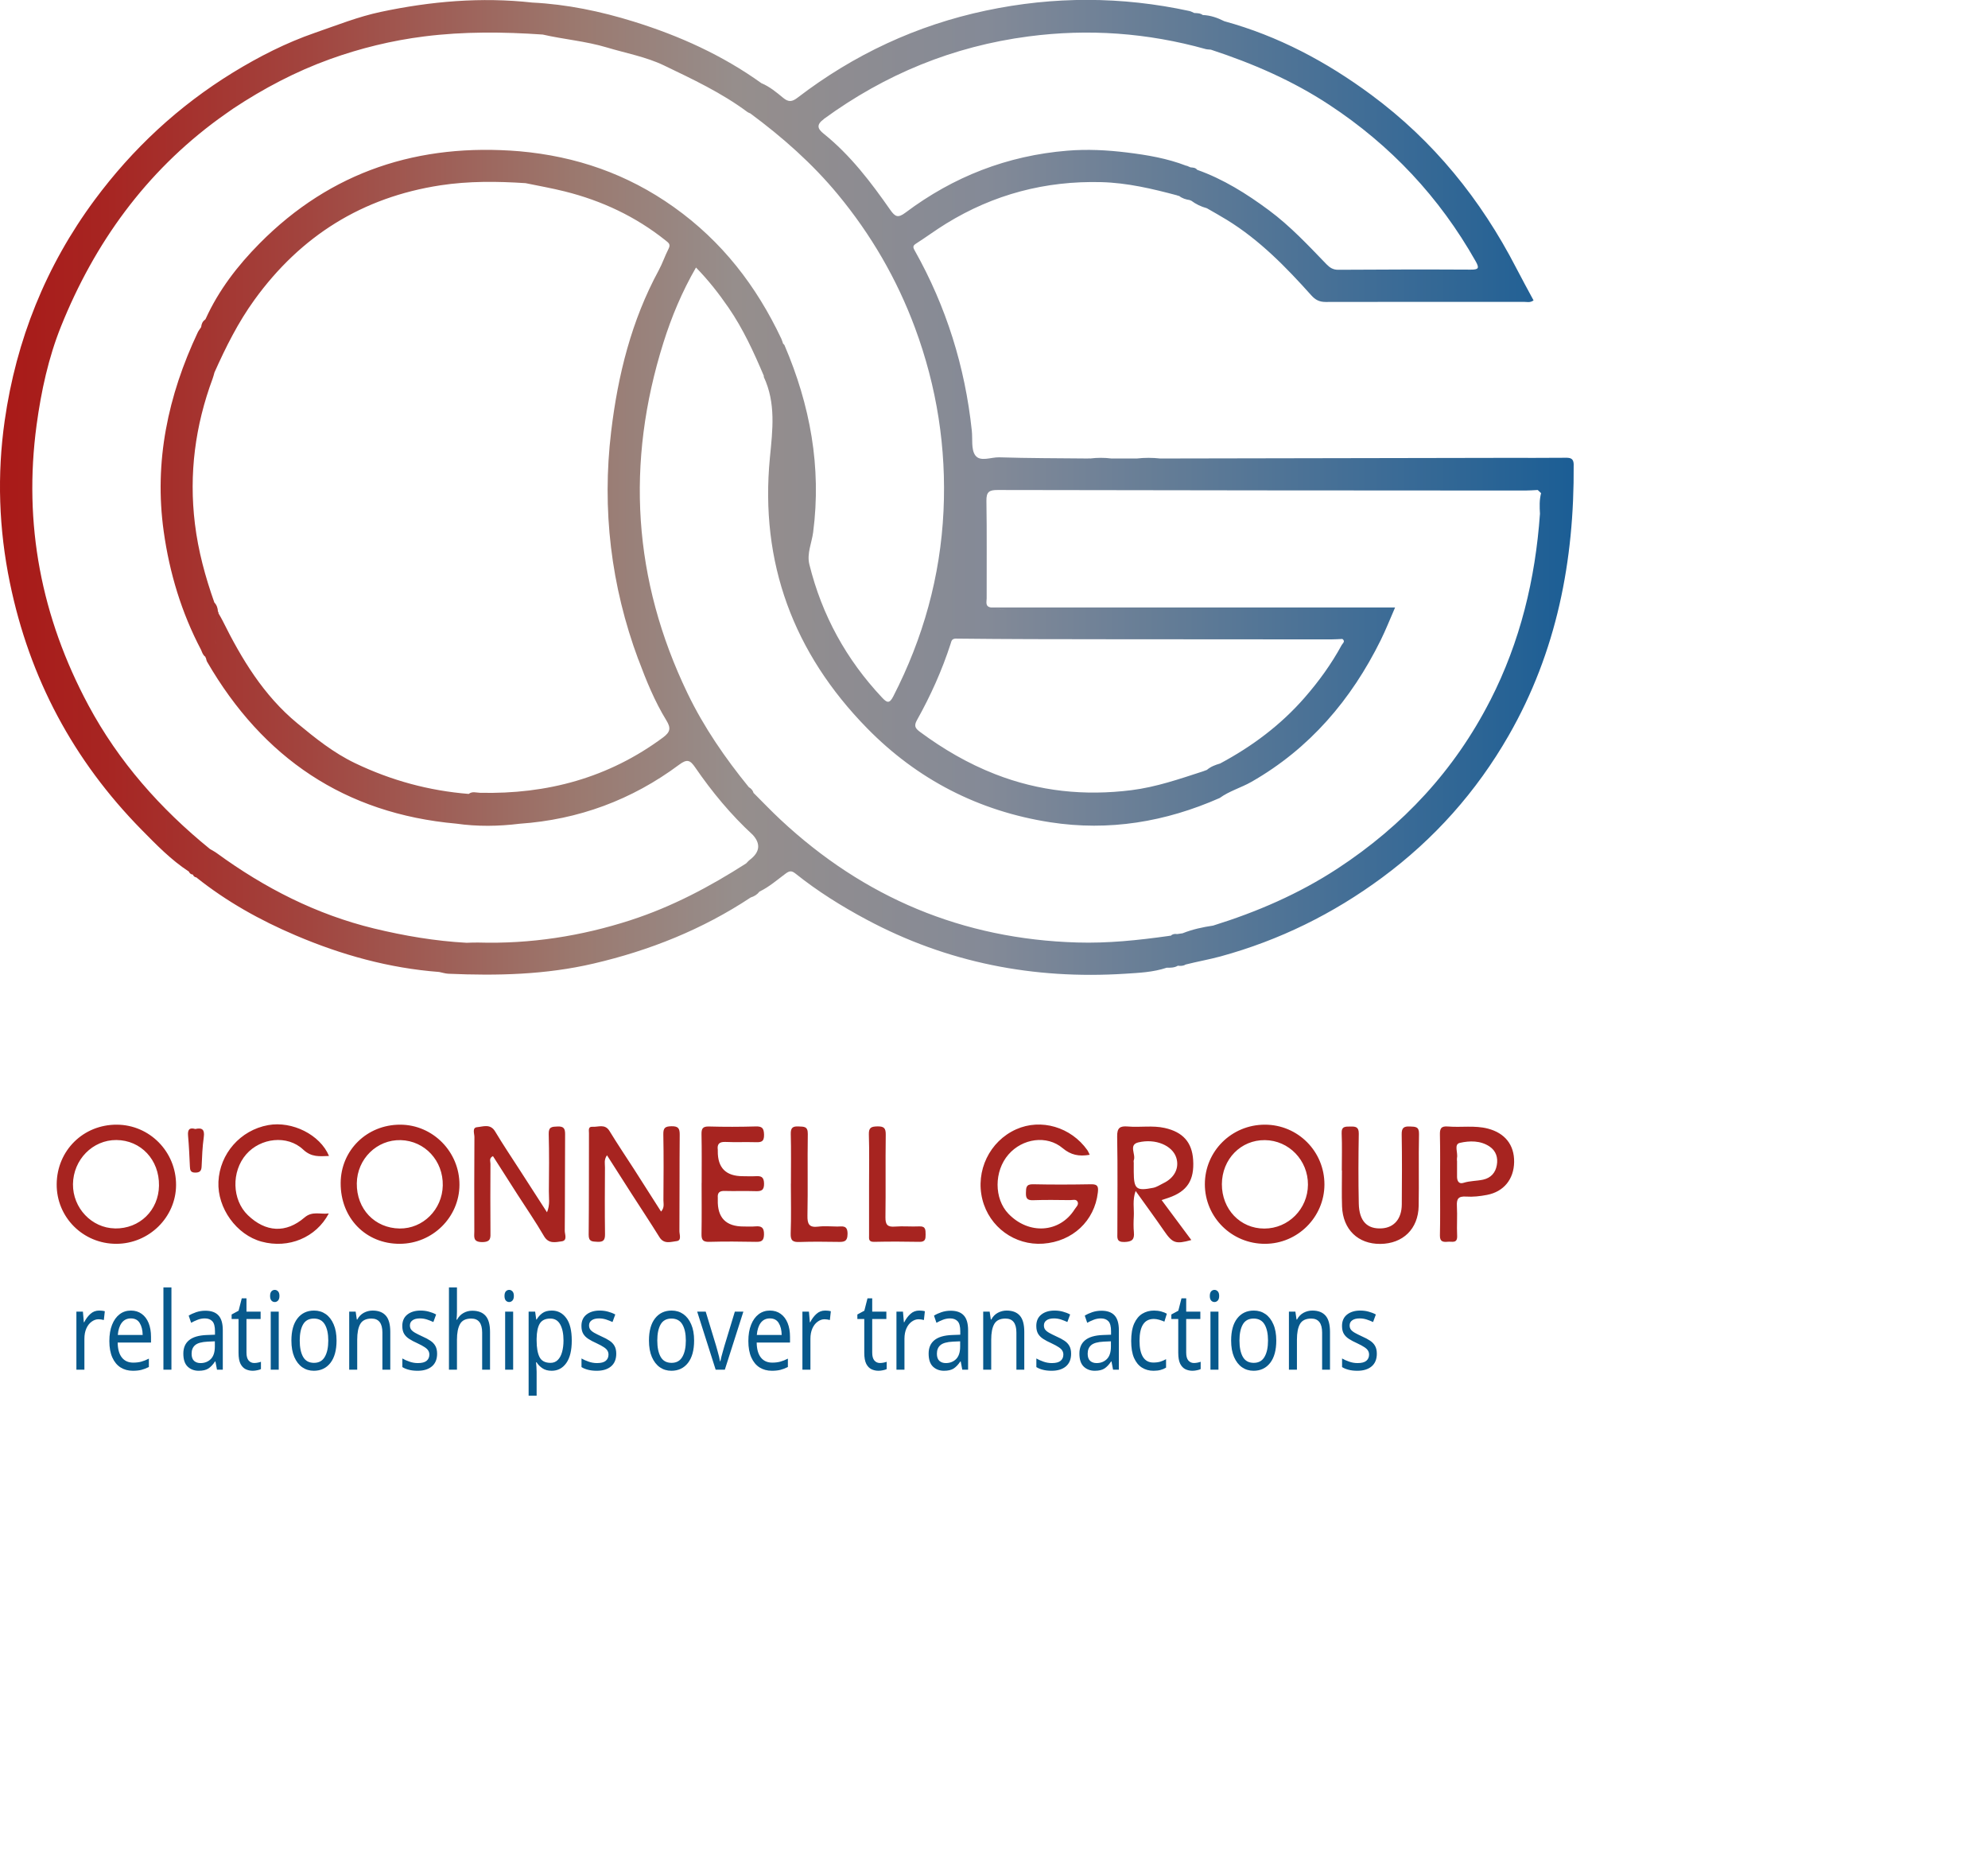
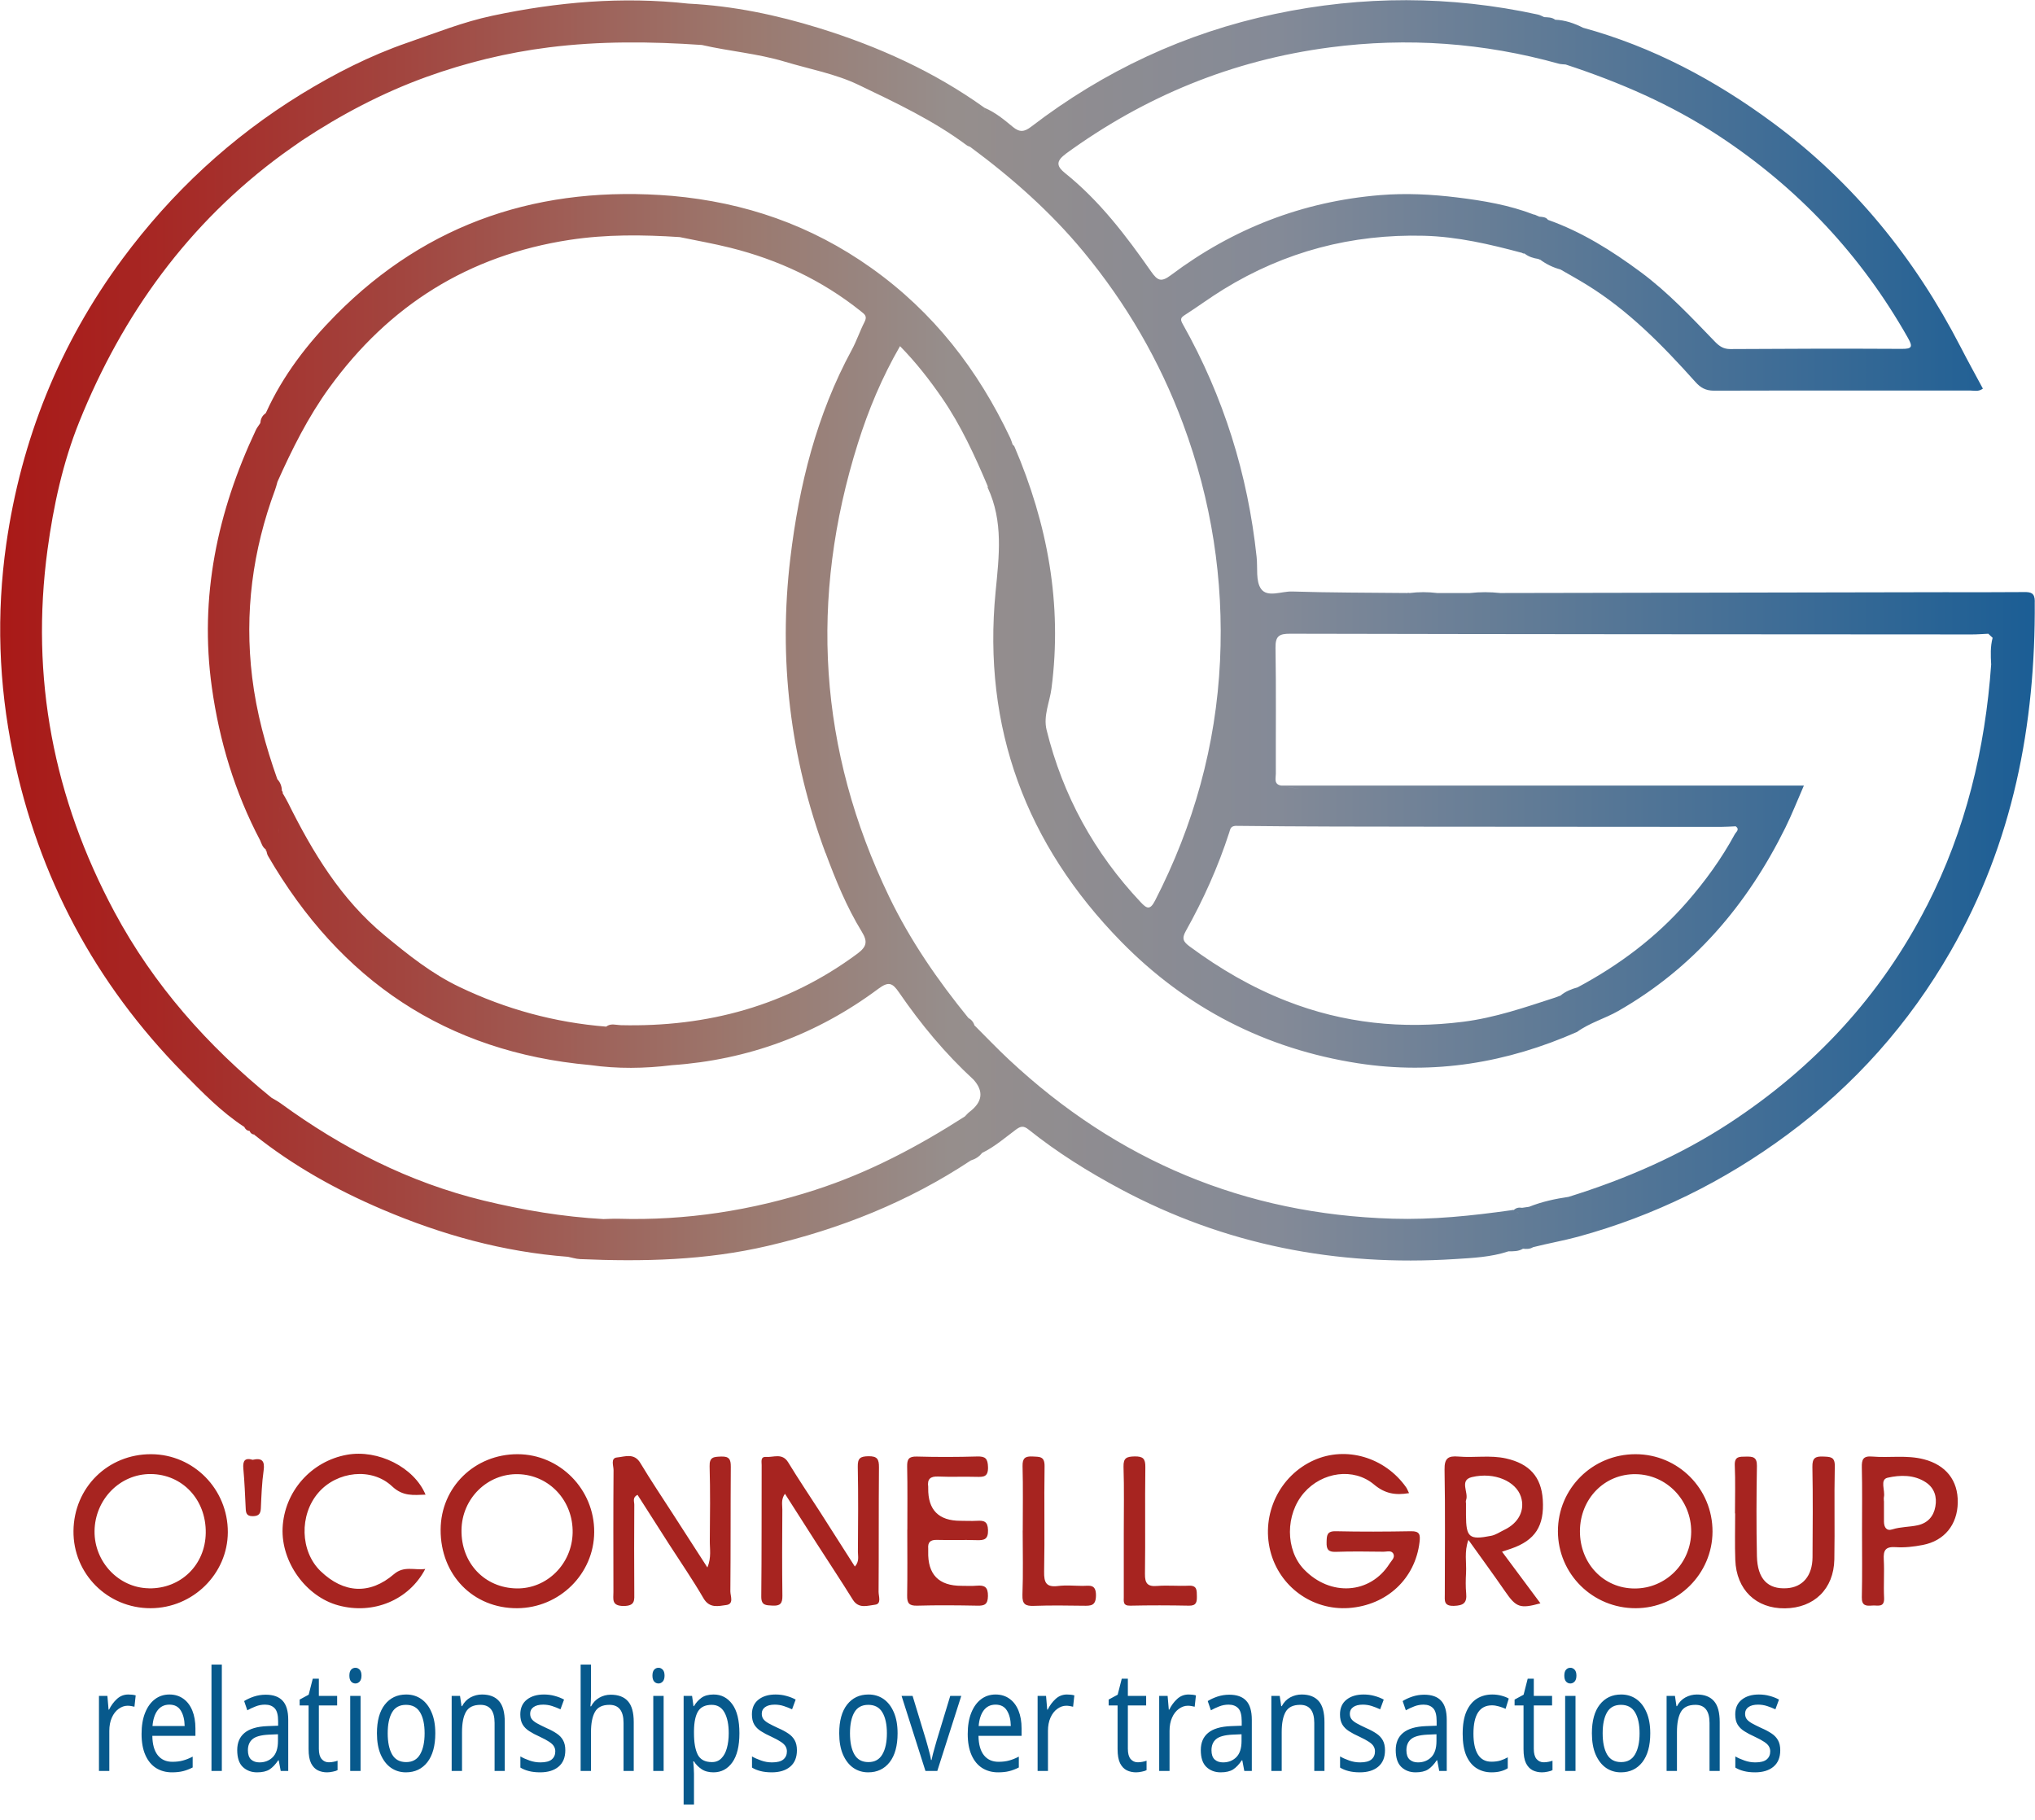
- <svg xmlns="http://www.w3.org/2000/svg" id="Capa_1" data-name="Capa 1" viewBox="0 0 404 381.17">
+ <svg xmlns="http://www.w3.org/2000/svg" data-name="Capa 1" viewBox="-0.03 -0.05 319.87 285.97">
  <defs>
-     <linearGradient id="Degradado_sin_nombre_3" x1="-.98" x2="318.83" y1="99.05" y2="99.05" data-name="Degradado sin nombre 3" gradientUnits="userSpaceOnUse">
+     <linearGradient id="a" x1="-.98" x2="318.83" y1="99.05" y2="99.05" data-name="Degradado sin nombre 3" gradientUnits="userSpaceOnUse">
      <stop offset="0" stop-color="#a91917" />
      <stop offset=".07" stop-color="#a72522" />
      <stop offset=".2" stop-color="#a2453f" />
      <stop offset=".37" stop-color="#9b796f" />
      <stop offset=".47" stop-color="#968e8c" />
      <stop offset=".63" stop-color="#848a97" />
      <stop offset="1" stop-color="#1c5e95" />
    </linearGradient>
-     <style>.cls-2{stroke-width:0;fill:#a72420}</style>
  </defs>
  <text style="fill:#07598c;font-family:UDDigiKyokashoN-R,&quot;UD Digi Kyokasho N-R&quot;;font-size:22px" transform="matrix(.84 0 0 1 13.95 278.33)">
    <tspan x="0" y="0">relationships over transactions</tspan>
  </text>
-   <path d="M221.45 234.66c-2.19.37-3.82.06-5.5-1.35-3.22-2.71-8.17-1.98-11.01 1.29-2.95 3.39-2.95 8.99 0 12.05 4.15 4.31 10.42 3.89 13.45-.91.29-.46.87-.92.61-1.51-.29-.64-1.02-.35-1.55-.36-2.51-.03-5.03-.07-7.54.02-1.2.04-1.45-.44-1.42-1.51.03-1.02 0-1.76 1.43-1.73 3.95.09 7.9.07 11.85 0 1.35-.02 1.47.52 1.33 1.7-.67 5.74-5.12 9.94-11.12 10.37-5.75.4-10.93-3.37-12.34-8.98-1.45-5.8 1.46-11.84 6.87-14.26 5.04-2.25 11.13-.47 14.47 4.25.16.23.26.5.47.93ZM123.35 234.76c-.65.92-.4 1.73-.41 2.47-.03 4.52-.05 9.04.01 13.56.02 1.23-.36 1.62-1.57 1.55-1.01-.06-1.76 0-1.75-1.42.07-6.89.04-13.78.06-20.67 0-.52-.21-1.34.68-1.28 1.19.09 2.56-.67 3.49.85 1.6 2.63 3.32 5.18 4.99 7.77 1.81 2.82 3.61 5.65 5.49 8.61.73-.8.48-1.61.48-2.32.03-4.45.07-8.9-.02-13.35-.03-1.37.39-1.65 1.68-1.67 1.38-.02 1.66.46 1.65 1.74-.06 6.53-.01 13.06-.06 19.59 0 .69.49 1.89-.56 2.01-1.15.13-2.56.7-3.49-.79-1.85-2.98-3.79-5.9-5.69-8.86-1.64-2.56-3.28-5.13-4.99-7.81ZM81.33 228.54c6.64.01 12.08 5.53 12.04 12.24-.03 6.57-5.45 11.93-12.1 11.97-6.93.04-12.08-5.24-12.04-12.35.03-6.67 5.34-11.87 12.1-11.86Zm-.12 21.1c4.74.06 8.67-3.85 8.77-8.74.1-5.04-3.65-9.08-8.54-9.22-4.85-.13-8.87 3.82-8.93 8.78-.07 5.2 3.64 9.11 8.7 9.18ZM257.05 228.54c6.72 0 12.13 5.45 12.1 12.19-.03 6.61-5.45 12.01-12.07 12.02-6.76.02-12.22-5.38-12.23-12.1 0-6.71 5.43-12.11 12.19-12.11Zm-.11 21.11c4.88 0 8.83-3.98 8.86-8.91.03-4.96-3.87-9.01-8.74-9.06-4.89-.06-8.72 3.86-8.75 8.94-.02 5.1 3.73 9.04 8.62 9.03ZM111.16 246.35c.66-1.58.36-2.95.38-4.27.04-3.87.08-7.75-.03-11.62-.05-1.52.68-1.5 1.8-1.55 1.28-.05 1.54.44 1.53 1.61-.05 6.53-.01 13.06-.07 19.59 0 .73.6 1.98-.64 2.14-1.23.16-2.63.57-3.58-1.06-1.69-2.91-3.6-5.68-5.42-8.51-1.65-2.58-3.3-5.17-4.95-7.75-.85.41-.5 1.07-.51 1.56-.03 4.59-.03 9.19 0 13.78 0 1.18.19 2.12-1.67 2.13-1.97 0-1.6-1.12-1.61-2.2-.01-6.39-.03-12.77.02-19.16 0-.69-.51-1.9.56-1.99 1.21-.11 2.68-.76 3.65.87 1.62 2.7 3.38 5.32 5.09 7.97 1.77 2.76 3.55 5.51 5.46 8.47ZM23.74 228.54c6.68.03 12.06 5.51 12.04 12.26-.02 6.55-5.49 11.94-12.14 11.95-6.77.01-12.19-5.42-12.12-12.15.07-6.82 5.41-12.09 12.22-12.06Zm-.38 21.09c5.02.08 8.88-3.68 8.95-8.71.08-5.23-3.67-9.23-8.66-9.26-4.82-.03-8.76 3.99-8.82 8.97-.05 4.85 3.81 8.91 8.52 8.99ZM236.07 243.87c2.09 2.81 4.04 5.44 6.03 8.11-3.2.89-3.82.64-5.54-1.86-1.82-2.64-3.72-5.23-5.78-8.11-.68 1.87-.28 3.56-.37 5.19-.06 1.07-.08 2.16.02 3.22.14 1.49-.41 1.91-1.92 1.96-1.65.05-1.44-.86-1.44-1.86 0-6.52.08-13.05-.04-19.57-.03-1.79.58-2.17 2.17-2.04 2.49.22 5.01-.26 7.5.3 3.69.83 5.53 2.9 5.77 6.47.27 4.14-1.19 6.4-4.98 7.71-.4.14-.81.27-1.41.47Zm-5.67-7.46v1.72c.02 3.5.5 3.92 3.95 3.24.72-.14 1.38-.6 2.06-.93 2.29-1.09 3.31-3.13 2.62-5.23-.79-2.41-4.15-3.91-7.7-3.07-2.04.49-.46 2.43-.92 3.62-.07.19-.01.43 0 .64ZM66.81 246.59c-2.57 4.9-8.18 7.2-13.64 5.72-5.1-1.37-9.02-6.81-8.78-12.17.26-5.7 4.46-10.49 10.11-11.51 4.88-.88 10.56 1.95 12.36 6.27-1.92.06-3.55.3-5.26-1.31-3.21-3.02-8.66-2.37-11.57.98-3.05 3.51-2.89 9.25.34 12.36 3.62 3.48 7.73 3.73 11.52.47 1.59-1.36 3.2-.59 4.92-.82ZM272.68 237.83c0-2.51.08-5.02-.03-7.53-.06-1.47.77-1.36 1.76-1.38 1.05-.02 1.74.04 1.72 1.45-.08 4.73-.1 9.47 0 14.2.08 3.59 1.72 5.23 4.69 5.04 2.5-.16 4.03-1.95 4.05-4.86.03-4.73.07-9.47-.02-14.2-.03-1.39.43-1.7 1.7-1.64 1.1.05 1.86 0 1.82 1.54-.11 4.87.02 9.75-.07 14.63-.09 4.65-3.19 7.64-7.77 7.69-4.54.05-7.63-2.92-7.8-7.61-.09-2.44-.02-4.88-.02-7.31h-.02ZM142.59 240.41c0-3.3.04-6.61-.03-9.91-.02-1.17.24-1.62 1.52-1.59 3.16.09 6.32.08 9.48-.01 1.31-.04 1.67.33 1.71 1.67.04 1.54-.69 1.56-1.81 1.53-2.01-.06-4.02.04-6.03-.05-1.24-.05-1.73.41-1.56 1.62v.22q-.07 5.12 5.08 5.12c.86 0 1.73.05 2.59 0 1.07-.06 1.69.07 1.73 1.45.04 1.48-.6 1.63-1.78 1.59-2.08-.07-4.17.02-6.25-.04-1.03-.03-1.46.37-1.37 1.38.01.14 0 .29 0 .43q-.15 5.43 5.25 5.41c.79 0 1.59.05 2.37-.02 1.24-.11 1.79.21 1.77 1.63-.02 1.31-.53 1.54-1.67 1.51-3.16-.06-6.32-.09-9.48 0-1.27.03-1.57-.42-1.55-1.6.06-3.45.02-6.9.02-10.34ZM292.65 240.52c0-3.3.05-6.6-.03-9.9-.03-1.25.2-1.83 1.62-1.71 2.7.23 5.43-.27 8.13.43 3.45.9 5.39 3.3 5.33 6.81-.06 3.47-2.1 6.01-5.51 6.66-1.4.27-2.86.44-4.27.34-1.59-.1-1.93.5-1.85 1.94.11 2-.05 4.02.05 6.02.08 1.64-1.05 1.14-1.87 1.22-.92.08-1.66.06-1.63-1.28.08-3.51.03-7.03.03-10.54Zm3.45-4.59c0 1.08-.01 2.15 0 3.23.01.85.39 1.5 1.31 1.2 1.31-.42 2.68-.36 4-.65 1.57-.35 2.5-1.4 2.77-2.94.28-1.52-.16-2.91-1.47-3.79-1.85-1.24-4.07-1.19-6.04-.74-1.26.29-.35 2-.58 3.05-.04.21 0 .43 0 .64ZM176.61 240.84c0-3.44.07-6.88-.04-10.32-.04-1.42.51-1.6 1.74-1.63 1.32-.02 1.71.34 1.69 1.69-.08 5.59.02 11.18-.06 16.77-.02 1.5.41 2.03 1.93 1.9 1.64-.13 3.3.04 4.94-.04 1.35-.07 1.27.75 1.29 1.65.01.88-.05 1.51-1.23 1.49-3.08-.06-6.17-.07-9.25 0-1.2.03-1-.71-1.01-1.4v-10.11ZM160.73 240.54c0-3.37.06-6.75-.03-10.12-.03-1.27.42-1.58 1.59-1.52 1.07.06 1.89-.06 1.87 1.52-.09 5.52.04 11.05-.07 16.57-.03 1.71.3 2.5 2.18 2.27 1.27-.16 2.58-.03 3.87-.02 1.04 0 2.11-.35 2.1 1.49-.01 1.66-.8 1.65-1.99 1.63-2.58-.04-5.17-.07-7.75.02-1.33.05-1.87-.23-1.82-1.73.13-3.37.04-6.74.04-10.12ZM39.69 229.42c1.44-.33 1.93.16 1.72 1.66-.28 1.98-.35 3.99-.44 5.99-.04.92-.43 1.22-1.33 1.21-.93-.01-1.02-.53-1.05-1.24-.1-2.07-.18-4.15-.37-6.22-.11-1.22.22-1.77 1.47-1.4Z" class="cls-2" />
-   <path d="M319.81 94.51c0-1.34-.59-1.51-1.7-1.49-4.17.04-8.33.02-12.5.02-23.27.04-46.55.08-69.82.13-1.59-.17-3.17-.18-4.76 0h-5.16c-1.45-.18-2.89-.18-4.34 0a.649.649 0 0 0-.39 0c-6.03-.06-12.06-.05-18.08-.24-1.66-.05-3.87.99-4.87-.41-.87-1.22-.51-3.32-.7-5.02-1.38-12.98-5.19-25.19-11.59-36.57-.42-.74-.4-1.01.29-1.45 2.05-1.31 4.01-2.77 6.08-4.04 9.66-5.95 20.17-8.72 31.53-8.43 5.29.14 10.36 1.34 15.42 2.69.11.09.24.12.38.1.65.52 1.4.74 2.2.86.07.07.15.11.25.1.97.72 2.04 1.24 3.2 1.55 1.36.79 2.75 1.55 4.09 2.38 6.62 4.07 11.99 9.57 17.12 15.3.82.92 1.63 1.37 2.92 1.37 13.43-.04 26.86-.01 40.3-.02.61 0 1.26.22 1.97-.3-1.18-2.2-2.39-4.38-3.53-6.6-7.19-13.93-16.82-25.83-29.47-35.18-9.07-6.71-18.91-11.95-29.85-14.95-1.38-.7-2.82-1.2-4.38-1.26-.52-.4-1.14-.37-1.74-.41-.32-.14-.63-.33-.96-.4-13.78-2.99-27.59-3.01-41.37-.09-14.09 2.98-26.84 8.94-38.27 17.7-1.11.85-1.83.94-2.93.03-1.36-1.13-2.75-2.28-4.42-2.98.02.29.02.59 0 .89.01-.3.02-.59 0-.89-7.93-5.69-16.69-9.64-25.97-12.52C122.05 2.3 115.21.87 108.17.52 97.79-.63 87.54.26 77.37 2.42c-4.58.97-8.92 2.71-13.35 4.24-5.93 2.05-11.38 4.84-16.68 8.08-11.06 6.8-20.38 15.46-28.11 25.89C9.3 54.05 3.29 69.11.95 85.5c-1.56 10.94-1.2 21.97 1.06 32.92 3.99 19.4 12.9 36.1 26.76 50.19 3 3.04 5.98 6.13 9.6 8.49.17.36.42.59.83.62.12.34.37.53.72.58l.09-.08-.08.1c6.14 4.9 12.95 8.69 20.14 11.75 9.33 3.98 19.01 6.67 29.17 7.44.63.12 1.25.33 1.88.36 9.91.43 19.77.21 29.51-2.07 11.42-2.66 22.13-6.94 31.93-13.43.71-.22 1.32-.59 1.78-1.19 1.95-.94 3.58-2.37 5.3-3.65.75-.55 1.2-.67 2.01-.02 4.49 3.59 9.35 6.63 14.42 9.34 16.44 8.8 34.03 12.2 52.55 11.02 2.83-.18 5.71-.3 8.46-1.22.78 0 1.57.02 2.28-.41.55.06 1.09.07 1.58-.24 2.35-.6 4.77-1.02 7.09-1.65 11.95-3.27 22.9-8.66 32.86-16.03 10.57-7.81 19.14-17.43 25.69-28.84 9.78-17.04 13.36-35.56 13.22-54.99Zm-7.92 4.8s-.08-.01-.12-.02c.04 0 .08.01.12.02Zm-.63-.07c-.21 0-.43.01-.64.03.21-.01.43-.03.64-.03Zm-116.87 30.53c10.19.12 20.39.12 30.59.13 15.15.02 30.31.02 45.46.03.79 0 1.58-.06 2.36-.09-.36-.35-.77-.45-1.19-.45.42 0 .83.1 1.19.45.68.5.04.89-.15 1.25-2.09 3.85-4.65 7.38-7.53 10.68-4.86 5.57-10.68 9.91-17.17 13.38-.97.28-1.91.63-2.69 1.3l-.81.3c-4.77 1.55-9.5 3.19-14.53 3.82-9.51 1.19-18.73.25-27.7-3.26-5.5-2.15-10.52-5.08-15.25-8.58-.97-.72-1.29-1.21-.62-2.41 2.77-4.95 5.09-10.11 6.84-15.52.18-.54.18-1.05 1.2-1.04Zm7.72-6.15c.73.15 1.47.23 2.2.24-.73 0-1.47-.08-2.2-.24Zm45.72 33.37c-.43-.08-.89.02-1.34.03.45 0 .91-.11 1.34-.03Zm-.21 2.13c.07.07.13.15.19.23-.06-.07-.13-.16-.19-.23ZM237.05 34.93c.92.1 1.81 0 2.65-.37-.84.37-1.73.46-2.65.37Zm5.44 3.42c-.12-.05-.24-.1-.35-.15.12.05.24.1.35.15Zm-.15.34v.02-.02Zm.32-4.12h.07-.07Zm.2-.02c.12-.02.24-.04.36-.05-.12.01-.24.03-.36.05ZM167.4 24.19c12.47-9.1 26.28-14.78 41.62-16.79 12.19-1.6 24.17-.73 35.99 2.57.34.09.71.08 1.06.12 8.47 2.78 16.6 6.29 24.08 11.22 12.46 8.2 22.37 18.76 29.72 31.76.81 1.43.62 1.73-1 1.72-8.97-.05-17.95-.03-26.92.03-1.05 0-1.68-.41-2.38-1.12-3.72-3.85-7.38-7.78-11.72-10.99-4.51-3.34-9.23-6.31-14.56-8.2-.34-.46-.86-.45-1.35-.5-.18-.07-.36-.15-.54-.23-.1-.07-.21-.1-.33-.1-3.88-1.5-7.9-2.18-12.04-2.69-4.07-.5-8.06-.7-12.13-.37-12.2 1-23.14 5.27-32.88 12.58-1.52 1.14-2.09.89-3.1-.55-3.94-5.64-8.1-11.12-13.53-15.48-1.21-.97-1.58-1.8.03-2.97ZM39.5 175.36s.04-.06.06-.08c-.02.02-.04.05-.06.08Zm88.67 11.62c-10.07 3.26-20.4 4.86-31 4.55-.78-.02-1.57.03-2.35.05-6.37-.35-12.63-1.41-18.83-2.91-11.72-2.85-22.21-8.22-31.9-15.28-.45-.33-.96-.59-1.44-.88-.26.76-.76 1.45-.87 2.25.12-.81.61-1.49.87-2.25-10.07-8.18-18.54-17.74-24.69-29.21-9.57-17.85-13.24-36.83-10.52-56.96.93-6.86 2.41-13.68 4.97-20.04 6.8-16.91 17.18-31.3 32.05-42.17.96-.7 1.95-1.37 2.92-2.06 6.17-4.09 12.72-7.54 19.65-10.04 6.18-2.23 12.61-3.8 19.19-4.63 8.02-1.01 16.04-.93 24.07-.38 4.32.99 8.76 1.34 13.02 2.62 3.89 1.17 7.99 1.91 11.61 3.65 5.83 2.8 11.73 5.57 16.97 9.47.17.13.38.19.58.28.8-.45 1.57-.98 2.41-1.34-.84.36-1.61.89-2.41 1.34 6.54 4.84 12.61 10.19 17.8 16.47 6.73 8.14 11.97 17.14 15.66 27.07 4.47 12.04 6.41 24.47 5.81 37.25-.63 13.29-4.13 25.85-10.22 37.7-.79 1.54-1.31 1.24-2.25.24-7.29-7.74-12.24-16.76-14.79-27.07-.55-2.23.49-4.37.77-6.56 1.72-13.24-.62-25.84-5.83-38-.05-.12-.19-.21-.28-.31-.12-.33-.21-.68-.36-1-5.07-10.73-12.04-19.78-21.86-26.76-9.48-6.74-19.88-10.31-31.32-11.33-20.45-1.7-38.3 4.01-52.88 18.76-4.43 4.48-8.28 9.47-10.92 15.28l-.1.16c-.55.36-.76.91-.82 1.53-.23.36-.51.69-.69 1.07-6.05 12.84-8.91 26.25-6.92 40.46 1.18 8.43 3.61 16.49 7.59 24.05.22.52.38 1.09.89 1.42-.03.1 0 .18.09.23.08.27.12.57.26.8 11.32 19.51 27.96 30.84 50.63 32.87 4.28.61 8.57.55 12.86.02-.58-.04-1.16-.09-1.74-.13.58.04 1.16.09 1.74.13 11.98-.83 22.81-4.84 32.43-12 1.62-1.21 2.23-.94 3.26.56 3.42 4.98 7.26 9.62 11.72 13.72q2.43 2.72-.61 5.04c-.28.21-.51.49-.76.74-7.38 4.73-15.07 8.81-23.44 11.52ZM158.6 72.79c0 .2.02.4.05.6-.03-.2-.04-.4-.05-.6Zm0-.01Zm.11-1.38Zm-28.97 62.63c1.58 4.25 3.3 8.48 5.68 12.36.95 1.55.82 2.35-.68 3.47-11.07 8.21-23.57 11.56-37.2 11.24-.76-.02-1.57-.34-2.29.23-8.08-.65-15.74-2.73-23.07-6.24-4.39-2.1-8.08-5.07-11.78-8.13-6.85-5.66-11.29-13.04-15.17-20.85-.25-.51-.55-.99-.83-1.48-.32 1.65-.68 3.29-.66 4.94-.02-1.65.34-3.3.66-4.94.03-.14 0-.25-.11-.35-.03-.7-.24-1.33-.73-1.85-1.84-5.2-3.28-10.48-3.95-15.99-1.24-10.17.06-19.97 3.61-29.53.15-.4.24-.81.36-1.22 2.3-5.15 4.81-10.18 8.14-14.78 9.39-12.97 21.91-20.82 37.77-23.25 5.76-.88 11.54-.82 17.32-.44 2.66.55 5.34 1.02 7.97 1.68 7.52 1.88 14.4 5.1 20.48 9.96.63.5 1.07.79.6 1.7-.73 1.42-1.25 3-1.99 4.36-5.56 10.25-8.3 21.32-9.67 32.76-1.9 15.88-.04 31.37 5.53 46.37Zm-85.98-3.97c.02.31.05.61.1.92-.05-.31-.09-.62-.1-.92Zm.2-57.63c0-.07.01-.14.01-.2 0 .07 0 .14-.01.2Zm-.38 1.67c.03-.13.06-.26.1-.39-.03.13-.07.26-.1.39Zm.22-.83v.01-.01Zm.12-.57s-.01.08-.02.11c0-.04.01-.08.02-.11Zm-.38-7.95c-.03.1-.06.19-.1.26-.03.04-.05.08-.09.11.03-.03.06-.07.09-.11.04-.07.08-.16.1-.26Zm66.95-28.77c-.26.11-.51.23-.77.34.26-.11.52-.23.77-.34Zm-3.03 1.11.15-.03-.15.03Zm130.92 153.45c.13.07.26.09.36.06a.44.44 0 0 1-.36-.06Zm3.21-.77c.14 0 .28.01.42.02-.14 0-.28 0-.42-.02Zm.42.02c.97.02 1.9-.1 2.76-.47-.87.37-1.8.49-2.76.47Zm60.83-47.46c-7.25 14.2-17.73 25.45-31.02 34.16-7.85 5.14-16.37 8.82-25.3 11.6-2.12.31-4.2.76-6.2 1.56.28.04.57.07.85.09-.28-.02-.56-.06-.85-.09-.37.05-.73.11-1.1.16-.49-.08-.93-.02-1.3.34h-.21l-.2.04c-6.17.87-12.36 1.52-18.62 1.33-23.27-.69-43.33-9.12-60.3-24.98-1.86-1.73-3.61-3.58-5.41-5.37-.33 1.07.26 1.79.8 2.53.1.13.19.27.28.41a9.95 9.95 0 0 0-.28-.41c-.54-.74-1.13-1.46-.8-2.53h-.03c-.15-.54-.49-.94-.97-1.21-4.81-5.91-9.12-12.15-12.44-19.03-11.14-23.11-12.6-46.91-4.92-71.3 1.65-5.25 3.77-10.33 6.62-15.27 2.56 2.62 4.65 5.31 6.6 8.14 2.98 4.33 5.15 9.08 7.19 13.89 0 .07-.04.16-.01.21 2.48 5.31 1.79 10.76 1.24 16.38-2.07 21.36 4.8 39.73 19.73 54.98 10.23 10.45 22.73 16.88 37.24 19.13 11.95 1.85 23.41-.07 34.43-4.93 1.98-1.44 4.37-2.09 6.47-3.29 11.84-6.77 20.27-16.68 26.26-28.79 1.05-2.13 1.92-4.35 2.92-6.64h-82.14c-1.21-.19-.86-1.14-.86-1.85-.02-6.6.06-13.2-.05-19.8-.03-1.85.56-2.23 2.31-2.22 35.72.08 71.44.09 107.16.11.86 0 1.71-.07 2.57-.11.23.21.45.43.68.64-.37 1.38-.31 2.79-.23 4.19-.94 13.29-4.01 26.01-10.1 37.93Zm10.32-38.44c.4-1.2.17-2.44.02-3.68.15 1.23.38 2.47-.02 3.68Z" style="stroke-width:0;fill:url(#Degradado_sin_nombre_3)" />
+   <path d="M221.45 234.66c-2.19.37-3.82.06-5.5-1.35-3.22-2.71-8.17-1.98-11.01 1.29-2.95 3.39-2.95 8.99 0 12.05 4.15 4.31 10.42 3.89 13.45-.91.29-.46.87-.92.61-1.51-.29-.64-1.02-.35-1.55-.36-2.51-.03-5.03-.07-7.54.02-1.2.04-1.45-.44-1.42-1.51.03-1.02 0-1.76 1.43-1.73 3.95.09 7.9.07 11.85 0 1.35-.02 1.47.52 1.33 1.7-.67 5.74-5.12 9.94-11.12 10.37-5.75.4-10.93-3.37-12.34-8.98-1.45-5.8 1.46-11.84 6.87-14.26 5.04-2.25 11.13-.47 14.47 4.25.16.23.26.5.47.93Zm-98.1.1c-.65.92-.4 1.73-.41 2.47-.03 4.52-.05 9.04.01 13.56.02 1.23-.36 1.62-1.57 1.55-1.01-.06-1.76 0-1.75-1.42.07-6.89.04-13.78.06-20.67 0-.52-.21-1.34.68-1.28 1.19.09 2.56-.67 3.49.85 1.6 2.63 3.32 5.18 4.99 7.77 1.81 2.82 3.61 5.65 5.49 8.61.73-.8.48-1.61.48-2.32.03-4.45.07-8.9-.02-13.35-.03-1.37.39-1.65 1.68-1.67 1.38-.02 1.66.46 1.65 1.74-.06 6.53-.01 13.06-.06 19.59 0 .69.49 1.89-.56 2.01-1.15.13-2.56.7-3.49-.79-1.85-2.98-3.79-5.9-5.69-8.86-1.64-2.56-3.28-5.13-4.99-7.81Zm-42.02-6.22c6.64.01 12.08 5.53 12.04 12.24-.03 6.57-5.45 11.93-12.1 11.97-6.93.04-12.08-5.24-12.04-12.35.03-6.67 5.34-11.87 12.1-11.86Zm-.12 21.1c4.74.06 8.67-3.85 8.77-8.74.1-5.04-3.65-9.08-8.54-9.22-4.85-.13-8.87 3.82-8.93 8.78-.07 5.2 3.64 9.11 8.7 9.18Zm175.84-21.1c6.72 0 12.13 5.45 12.1 12.19-.03 6.61-5.45 12.01-12.07 12.02-6.76.02-12.22-5.38-12.23-12.1 0-6.71 5.43-12.11 12.19-12.11Zm-.11 21.11c4.88 0 8.83-3.98 8.86-8.91.03-4.96-3.87-9.01-8.74-9.06-4.89-.06-8.72 3.86-8.75 8.94-.02 5.1 3.73 9.04 8.62 9.03Zm-145.78-3.3c.66-1.58.36-2.95.38-4.27.04-3.87.08-7.75-.03-11.62-.05-1.52.68-1.5 1.8-1.55 1.28-.05 1.54.44 1.53 1.61-.05 6.53-.01 13.06-.07 19.59 0 .73.6 1.98-.64 2.14-1.23.16-2.63.57-3.58-1.06-1.69-2.91-3.6-5.68-5.42-8.51-1.65-2.58-3.3-5.17-4.95-7.75-.85.41-.5 1.07-.51 1.56-.03 4.59-.03 9.19 0 13.78 0 1.18.19 2.12-1.67 2.13-1.97 0-1.6-1.12-1.61-2.2-.01-6.39-.03-12.77.02-19.16 0-.69-.51-1.9.56-1.99 1.21-.11 2.68-.76 3.65.87 1.62 2.7 3.38 5.32 5.09 7.97 1.77 2.76 3.55 5.51 5.46 8.47Zm-87.42-17.81c6.68.03 12.06 5.51 12.04 12.26-.02 6.55-5.49 11.94-12.14 11.95-6.77.01-12.19-5.42-12.12-12.15.07-6.82 5.41-12.09 12.22-12.06Zm-.38 21.09c5.02.08 8.88-3.68 8.95-8.71.08-5.23-3.67-9.23-8.66-9.26-4.82-.03-8.76 3.99-8.82 8.97-.05 4.85 3.81 8.91 8.52 8.99Zm212.71-5.76c2.09 2.81 4.04 5.44 6.03 8.11-3.2.89-3.82.64-5.54-1.86-1.82-2.64-3.72-5.23-5.78-8.11-.68 1.87-.28 3.56-.37 5.19-.06 1.07-.08 2.16.02 3.22.14 1.49-.41 1.91-1.92 1.96-1.65.05-1.44-.86-1.44-1.86 0-6.52.08-13.05-.04-19.57-.03-1.79.58-2.17 2.17-2.04 2.49.22 5.01-.26 7.5.3 3.69.83 5.53 2.9 5.77 6.47.27 4.14-1.19 6.4-4.98 7.71-.4.14-.81.27-1.41.47Zm-5.67-7.46v1.72c.02 3.5.5 3.92 3.95 3.24.72-.14 1.38-.6 2.06-.93 2.29-1.09 3.31-3.13 2.62-5.23-.79-2.41-4.15-3.91-7.7-3.07-2.04.49-.46 2.43-.92 3.62-.07.19-.01.43 0 .64ZM66.81 246.59c-2.57 4.9-8.18 7.2-13.64 5.72-5.1-1.37-9.02-6.81-8.78-12.17.26-5.7 4.46-10.49 10.11-11.51 4.88-.88 10.56 1.95 12.36 6.27-1.92.06-3.55.3-5.26-1.31-3.21-3.02-8.66-2.37-11.57.98-3.05 3.51-2.89 9.25.34 12.36 3.62 3.48 7.73 3.73 11.52.47 1.59-1.36 3.2-.59 4.92-.82Zm205.87-8.76c0-2.51.08-5.02-.03-7.53-.06-1.47.77-1.36 1.76-1.38 1.05-.02 1.74.04 1.72 1.45-.08 4.73-.1 9.47 0 14.2.08 3.59 1.72 5.23 4.69 5.04 2.5-.16 4.03-1.95 4.05-4.86.03-4.73.07-9.47-.02-14.2-.03-1.39.43-1.7 1.7-1.64 1.1.05 1.86 0 1.82 1.54-.11 4.87.02 9.75-.07 14.63-.09 4.65-3.19 7.64-7.77 7.69-4.54.05-7.63-2.92-7.8-7.61-.09-2.44-.02-4.88-.02-7.31h-.02Zm-130.09 2.58c0-3.3.04-6.61-.03-9.91-.02-1.17.24-1.62 1.52-1.59 3.16.09 6.32.08 9.48-.01 1.31-.04 1.67.33 1.71 1.67.04 1.54-.69 1.56-1.81 1.53-2.01-.06-4.02.04-6.03-.05-1.24-.05-1.73.41-1.56 1.62v.22q-.07 5.12 5.08 5.12c.86 0 1.73.05 2.59 0 1.07-.06 1.69.07 1.73 1.45.04 1.48-.6 1.63-1.78 1.59-2.08-.07-4.17.02-6.25-.04-1.03-.03-1.46.37-1.37 1.38.01.14 0 .29 0 .43q-.15 5.43 5.25 5.41c.79 0 1.59.05 2.37-.02 1.24-.11 1.79.21 1.77 1.63-.02 1.31-.53 1.54-1.67 1.51-3.16-.06-6.32-.09-9.48 0-1.27.03-1.57-.42-1.55-1.6.06-3.45.02-6.9.02-10.34Zm150.06.11c0-3.3.05-6.6-.03-9.9-.03-1.25.2-1.83 1.62-1.71 2.7.23 5.43-.27 8.13.43 3.45.9 5.39 3.3 5.33 6.81-.06 3.47-2.1 6.01-5.51 6.66-1.4.27-2.86.44-4.27.34-1.59-.1-1.93.5-1.85 1.94.11 2-.05 4.02.05 6.02.08 1.64-1.05 1.14-1.87 1.22-.92.08-1.66.06-1.63-1.28.08-3.51.03-7.03.03-10.54Zm3.45-4.59c0 1.08-.01 2.15 0 3.23.01.85.39 1.5 1.31 1.2 1.31-.42 2.68-.36 4-.65 1.57-.35 2.5-1.4 2.77-2.94.28-1.52-.16-2.91-1.47-3.79-1.85-1.24-4.07-1.19-6.04-.74-1.26.29-.35 2-.58 3.05-.04.21 0 .43 0 .64Zm-119.49 4.91c0-3.44.07-6.88-.04-10.32-.04-1.42.51-1.6 1.74-1.63 1.32-.02 1.71.34 1.69 1.69-.08 5.59.02 11.18-.06 16.77-.02 1.5.41 2.03 1.93 1.9 1.64-.13 3.3.04 4.94-.04 1.35-.07 1.27.75 1.29 1.65.01.88-.05 1.51-1.23 1.49-3.08-.06-6.17-.07-9.25 0-1.2.03-1-.71-1.01-1.4v-10.11Zm-15.88-.3c0-3.37.06-6.75-.03-10.12-.03-1.27.42-1.58 1.59-1.52 1.07.06 1.89-.06 1.87 1.52-.09 5.52.04 11.05-.07 16.57-.03 1.71.3 2.5 2.18 2.27 1.27-.16 2.58-.03 3.87-.02 1.04 0 2.11-.35 2.1 1.49-.01 1.66-.8 1.65-1.99 1.63-2.58-.04-5.17-.07-7.75.02-1.33.05-1.87-.23-1.82-1.73.13-3.37.04-6.74.04-10.12ZM39.69 229.42c1.44-.33 1.93.16 1.72 1.66-.28 1.98-.35 3.99-.44 5.99-.04.92-.43 1.22-1.33 1.21-.93-.01-1.02-.53-1.05-1.24-.1-2.07-.18-4.15-.37-6.22-.11-1.22.22-1.77 1.47-1.4Z" style="stroke-width:0;fill:#a72420" />
+   <path d="M319.81 94.51c0-1.34-.59-1.51-1.7-1.49-4.17.04-8.33.02-12.5.02-23.27.04-46.55.08-69.82.13-1.59-.17-3.17-.18-4.76 0h-5.16c-1.45-.18-2.89-.18-4.34 0a.649.649 0 0 0-.39 0c-6.03-.06-12.06-.05-18.08-.24-1.66-.05-3.87.99-4.87-.41-.87-1.22-.51-3.32-.7-5.02-1.38-12.98-5.19-25.19-11.59-36.57-.42-.74-.4-1.01.29-1.45 2.05-1.31 4.01-2.77 6.08-4.04 9.66-5.95 20.17-8.72 31.53-8.43 5.29.14 10.36 1.34 15.42 2.69.11.09.24.12.38.1.65.52 1.4.74 2.2.86.07.07.15.11.25.1.97.72 2.04 1.24 3.2 1.55 1.36.79 2.75 1.55 4.09 2.38 6.62 4.07 11.99 9.57 17.12 15.3.82.92 1.63 1.37 2.92 1.37 13.43-.04 26.86-.01 40.3-.02.61 0 1.26.22 1.97-.3-1.18-2.2-2.39-4.38-3.53-6.6-7.19-13.93-16.82-25.83-29.47-35.18-9.07-6.71-18.91-11.95-29.85-14.95-1.38-.7-2.82-1.2-4.38-1.26-.52-.4-1.14-.37-1.74-.41-.32-.14-.63-.33-.96-.4-13.78-2.99-27.59-3.01-41.37-.09-14.09 2.98-26.84 8.94-38.27 17.7-1.11.85-1.83.94-2.93.03-1.36-1.13-2.75-2.28-4.42-2.98.02.29.02.59 0 .89.01-.3.02-.59 0-.89-7.93-5.69-16.69-9.64-25.97-12.52C122.05 2.3 115.21.87 108.17.52 97.79-.63 87.54.26 77.37 2.42c-4.58.97-8.92 2.71-13.35 4.24-5.93 2.05-11.38 4.84-16.68 8.08-11.06 6.8-20.38 15.46-28.11 25.89C9.3 54.05 3.29 69.11.95 85.5c-1.56 10.94-1.2 21.97 1.06 32.92 3.99 19.4 12.9 36.1 26.76 50.19 3 3.04 5.98 6.13 9.6 8.49.17.36.42.59.83.62.12.34.37.53.72.58l.09-.08-.08.1c6.14 4.9 12.95 8.69 20.14 11.75 9.33 3.98 19.01 6.67 29.17 7.44.63.12 1.25.33 1.88.36 9.91.43 19.77.21 29.51-2.07 11.42-2.66 22.13-6.94 31.93-13.43.71-.22 1.32-.59 1.78-1.19 1.95-.94 3.58-2.37 5.3-3.65.75-.55 1.2-.67 2.01-.02 4.49 3.59 9.35 6.63 14.42 9.34 16.44 8.8 34.03 12.2 52.55 11.02 2.83-.18 5.71-.3 8.46-1.22.78 0 1.57.02 2.28-.41.55.06 1.09.07 1.58-.24 2.35-.6 4.77-1.02 7.09-1.65 11.95-3.27 22.9-8.66 32.86-16.03 10.57-7.81 19.14-17.43 25.69-28.84 9.78-17.04 13.36-35.56 13.22-54.99Zm-7.92 4.8s-.08-.01-.12-.02c.04 0 .08.01.12.02Zm-.63-.07c-.21 0-.43.01-.64.03.21-.01.43-.03.64-.03Zm-116.87 30.53c10.19.12 20.39.12 30.59.13 15.15.02 30.31.02 45.46.03.79 0 1.58-.06 2.36-.09-.36-.35-.77-.45-1.19-.45.42 0 .83.1 1.19.45.68.5.04.89-.15 1.25-2.09 3.85-4.65 7.38-7.53 10.68-4.86 5.57-10.68 9.91-17.17 13.38-.97.28-1.91.63-2.69 1.3l-.81.3c-4.77 1.55-9.5 3.19-14.53 3.82-9.51 1.19-18.73.25-27.7-3.26-5.5-2.15-10.52-5.08-15.25-8.58-.97-.72-1.29-1.21-.62-2.41 2.77-4.95 5.09-10.11 6.84-15.52.18-.54.18-1.05 1.2-1.04Zm7.72-6.15c.73.15 1.47.23 2.2.24-.73 0-1.47-.08-2.2-.24Zm45.72 33.37c-.43-.08-.89.02-1.34.03.45 0 .91-.11 1.34-.03Zm-.21 2.13c.07.07.13.15.19.23-.06-.07-.13-.16-.19-.23ZM237.05 34.93c.92.1 1.81 0 2.65-.37-.84.37-1.73.46-2.65.37Zm5.44 3.42c-.12-.05-.24-.1-.35-.15.12.05.24.1.35.15Zm-.15.34v.02-.02Zm.32-4.12h.07-.07Zm.2-.02c.12-.02.24-.04.36-.05-.12.01-.24.03-.36.05ZM167.4 24.19c12.47-9.1 26.28-14.78 41.62-16.79 12.19-1.6 24.17-.73 35.99 2.57.34.09.71.08 1.06.12 8.47 2.78 16.6 6.29 24.08 11.22 12.46 8.2 22.37 18.76 29.72 31.76.81 1.43.62 1.73-1 1.72-8.97-.05-17.95-.03-26.92.03-1.05 0-1.68-.41-2.38-1.12-3.72-3.85-7.38-7.78-11.72-10.99-4.51-3.34-9.23-6.31-14.56-8.2-.34-.46-.86-.45-1.35-.5-.18-.07-.36-.15-.54-.23-.1-.07-.21-.1-.33-.1-3.88-1.5-7.9-2.18-12.04-2.69-4.07-.5-8.06-.7-12.13-.37-12.2 1-23.14 5.27-32.88 12.58-1.52 1.14-2.09.89-3.1-.55-3.94-5.64-8.1-11.12-13.53-15.48-1.21-.97-1.58-1.8.03-2.97ZM39.5 175.36s.04-.06.06-.08c-.02.02-.04.05-.06.08Zm88.67 11.62c-10.07 3.26-20.4 4.86-31 4.55-.78-.02-1.57.03-2.35.05-6.37-.35-12.63-1.41-18.83-2.91-11.72-2.85-22.21-8.22-31.9-15.28-.45-.33-.96-.59-1.44-.88-.26.76-.76 1.45-.87 2.25.12-.81.61-1.49.87-2.25-10.07-8.18-18.54-17.74-24.69-29.21-9.57-17.85-13.24-36.83-10.52-56.96.93-6.86 2.41-13.68 4.97-20.04 6.8-16.91 17.18-31.3 32.05-42.17.96-.7 1.95-1.37 2.92-2.06 6.17-4.09 12.72-7.54 19.65-10.04 6.18-2.23 12.61-3.8 19.19-4.63 8.02-1.01 16.04-.93 24.07-.38 4.32.99 8.76 1.34 13.02 2.62 3.89 1.17 7.99 1.91 11.61 3.65 5.83 2.8 11.73 5.57 16.97 9.47.17.13.38.19.58.28.8-.45 1.57-.98 2.41-1.34-.84.36-1.61.89-2.41 1.34 6.54 4.84 12.61 10.19 17.8 16.47 6.73 8.14 11.97 17.14 15.66 27.07 4.47 12.04 6.41 24.47 5.81 37.25-.63 13.29-4.13 25.85-10.22 37.7-.79 1.54-1.31 1.24-2.25.24-7.29-7.74-12.24-16.76-14.79-27.07-.55-2.23.49-4.37.77-6.56 1.72-13.24-.62-25.84-5.83-38-.05-.12-.19-.21-.28-.31-.12-.33-.21-.68-.36-1-5.07-10.73-12.04-19.78-21.86-26.76-9.48-6.74-19.88-10.31-31.32-11.33-20.45-1.7-38.3 4.01-52.88 18.76-4.43 4.48-8.28 9.47-10.92 15.28l-.1.16c-.55.36-.76.91-.82 1.53-.23.36-.51.69-.69 1.07-6.05 12.84-8.91 26.25-6.92 40.46 1.18 8.43 3.61 16.49 7.59 24.05.22.52.38 1.09.89 1.42-.03.1 0 .18.09.23.08.27.12.57.26.8 11.32 19.51 27.96 30.84 50.63 32.87 4.28.61 8.57.55 12.86.02-.58-.04-1.16-.09-1.74-.13.58.04 1.16.09 1.74.13 11.98-.83 22.81-4.84 32.43-12 1.62-1.21 2.23-.94 3.26.56 3.42 4.98 7.26 9.62 11.72 13.72q2.43 2.72-.61 5.04c-.28.21-.51.49-.76.74-7.38 4.73-15.07 8.81-23.44 11.52ZM158.6 72.79c0 .2.02.4.05.6-.03-.2-.04-.4-.05-.6Zm0-.01Zm.11-1.38Zm-28.97 62.63c1.58 4.25 3.3 8.48 5.68 12.36.95 1.55.82 2.35-.68 3.47-11.07 8.21-23.57 11.56-37.2 11.24-.76-.02-1.57-.34-2.29.23-8.08-.65-15.74-2.73-23.07-6.24-4.39-2.1-8.08-5.07-11.78-8.13-6.85-5.66-11.29-13.04-15.17-20.85-.25-.51-.55-.99-.83-1.48-.32 1.65-.68 3.29-.66 4.94-.02-1.65.34-3.3.66-4.94.03-.14 0-.25-.11-.35-.03-.7-.24-1.33-.73-1.85-1.84-5.2-3.28-10.48-3.95-15.99-1.24-10.17.06-19.97 3.61-29.53.15-.4.24-.81.36-1.22 2.3-5.15 4.81-10.18 8.14-14.78 9.39-12.97 21.91-20.82 37.77-23.25 5.76-.88 11.54-.82 17.32-.44 2.66.55 5.34 1.02 7.97 1.68 7.52 1.88 14.4 5.1 20.48 9.96.63.5 1.07.79.6 1.7-.73 1.42-1.25 3-1.99 4.36-5.56 10.25-8.3 21.32-9.67 32.76-1.9 15.88-.04 31.37 5.53 46.37Zm-85.98-3.97c.02.31.05.61.1.92-.05-.31-.09-.62-.1-.92Zm.2-57.63c0-.07.01-.14.01-.2 0 .07 0 .14-.01.2Zm-.38 1.67c.03-.13.06-.26.1-.39-.03.13-.07.26-.1.39Zm.22-.83v.01-.01Zm.12-.57s-.01.08-.02.11c0-.04.01-.08.02-.11Zm-.38-7.95c-.03.1-.06.19-.1.26-.03.04-.05.08-.09.11.03-.03.06-.07.09-.11.04-.07.08-.16.1-.26Zm66.95-28.77c-.26.11-.51.23-.77.34.26-.11.52-.23.77-.34Zm-3.03 1.11.15-.03-.15.03Zm130.92 153.45c.13.07.26.09.36.06a.44.44 0 0 1-.36-.06Zm3.21-.77c.14 0 .28.01.42.02-.14 0-.28 0-.42-.02Zm.42.02c.97.02 1.9-.1 2.76-.47-.87.37-1.8.49-2.76.47Zm60.83-47.46c-7.25 14.2-17.73 25.45-31.02 34.16-7.85 5.14-16.37 8.82-25.3 11.6-2.12.31-4.2.76-6.2 1.56.28.04.57.07.85.09-.28-.02-.56-.06-.85-.09-.37.05-.73.11-1.1.16-.49-.08-.93-.02-1.3.34h-.21l-.2.04c-6.17.87-12.36 1.52-18.62 1.33-23.27-.69-43.33-9.12-60.3-24.98-1.86-1.73-3.61-3.58-5.41-5.37-.33 1.07.26 1.79.8 2.53.1.13.19.27.28.41a9.95 9.95 0 0 0-.28-.41c-.54-.74-1.13-1.46-.8-2.53h-.03c-.15-.54-.49-.94-.97-1.21-4.81-5.91-9.12-12.15-12.44-19.03-11.14-23.11-12.6-46.91-4.92-71.3 1.65-5.25 3.77-10.33 6.62-15.27 2.56 2.62 4.65 5.31 6.6 8.14 2.98 4.33 5.15 9.08 7.19 13.89 0 .07-.04.16-.01.21 2.48 5.31 1.79 10.76 1.24 16.38-2.07 21.36 4.8 39.73 19.73 54.98 10.23 10.45 22.73 16.88 37.24 19.13 11.95 1.85 23.41-.07 34.43-4.93 1.98-1.44 4.37-2.09 6.47-3.29 11.84-6.77 20.27-16.68 26.26-28.79 1.05-2.13 1.92-4.35 2.92-6.64h-82.14c-1.21-.19-.86-1.14-.86-1.85-.02-6.6.06-13.2-.05-19.8-.03-1.85.56-2.23 2.31-2.22 35.72.08 71.44.09 107.16.11.86 0 1.71-.07 2.57-.11.23.21.45.43.68.64-.37 1.38-.31 2.79-.23 4.19-.94 13.29-4.01 26.01-10.1 37.93Zm10.32-38.44c.4-1.2.17-2.44.02-3.68.15 1.23.38 2.47-.02 3.68Z" style="stroke-width:0;fill:url(#a)" />
</svg>
